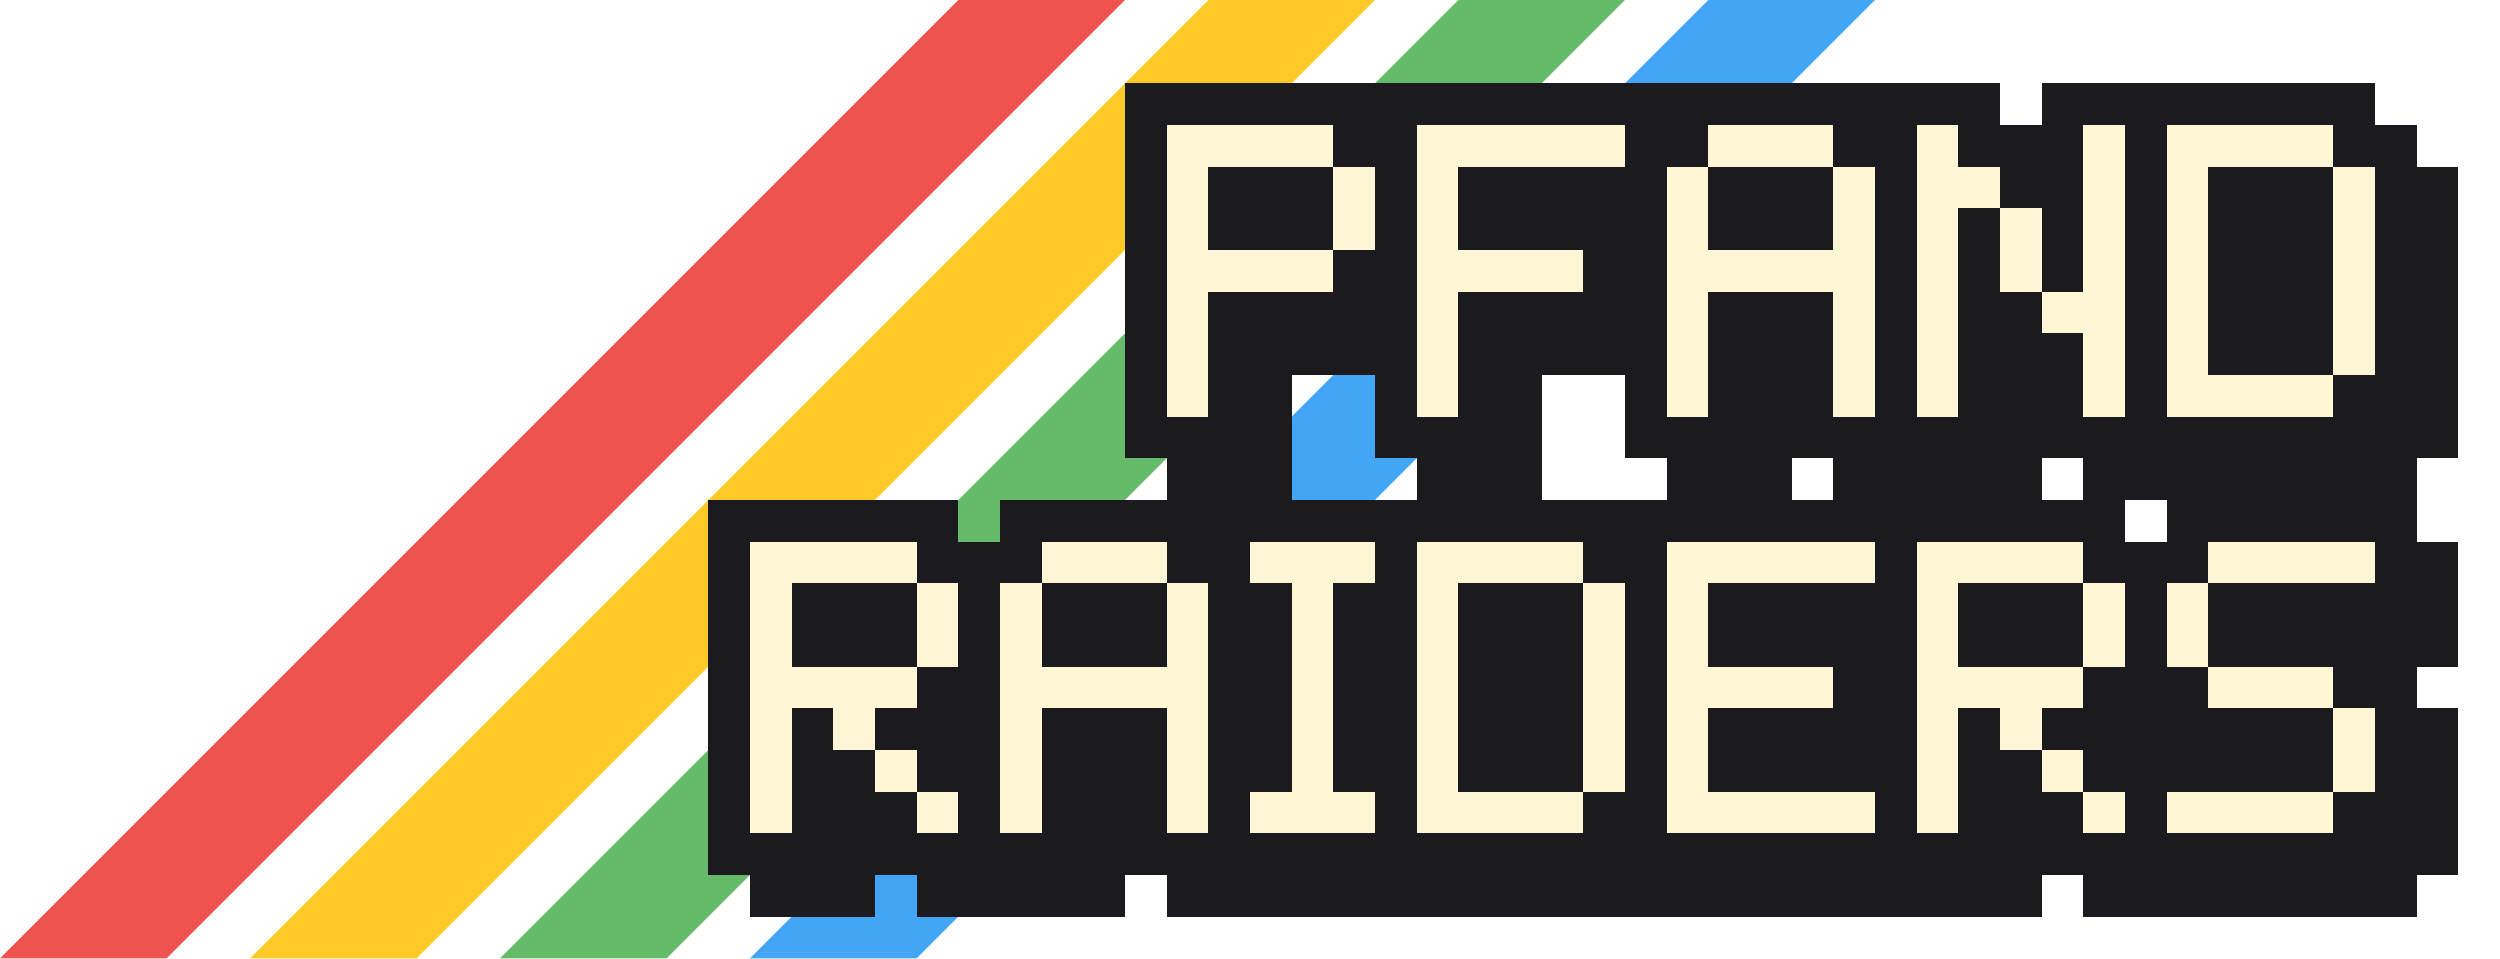
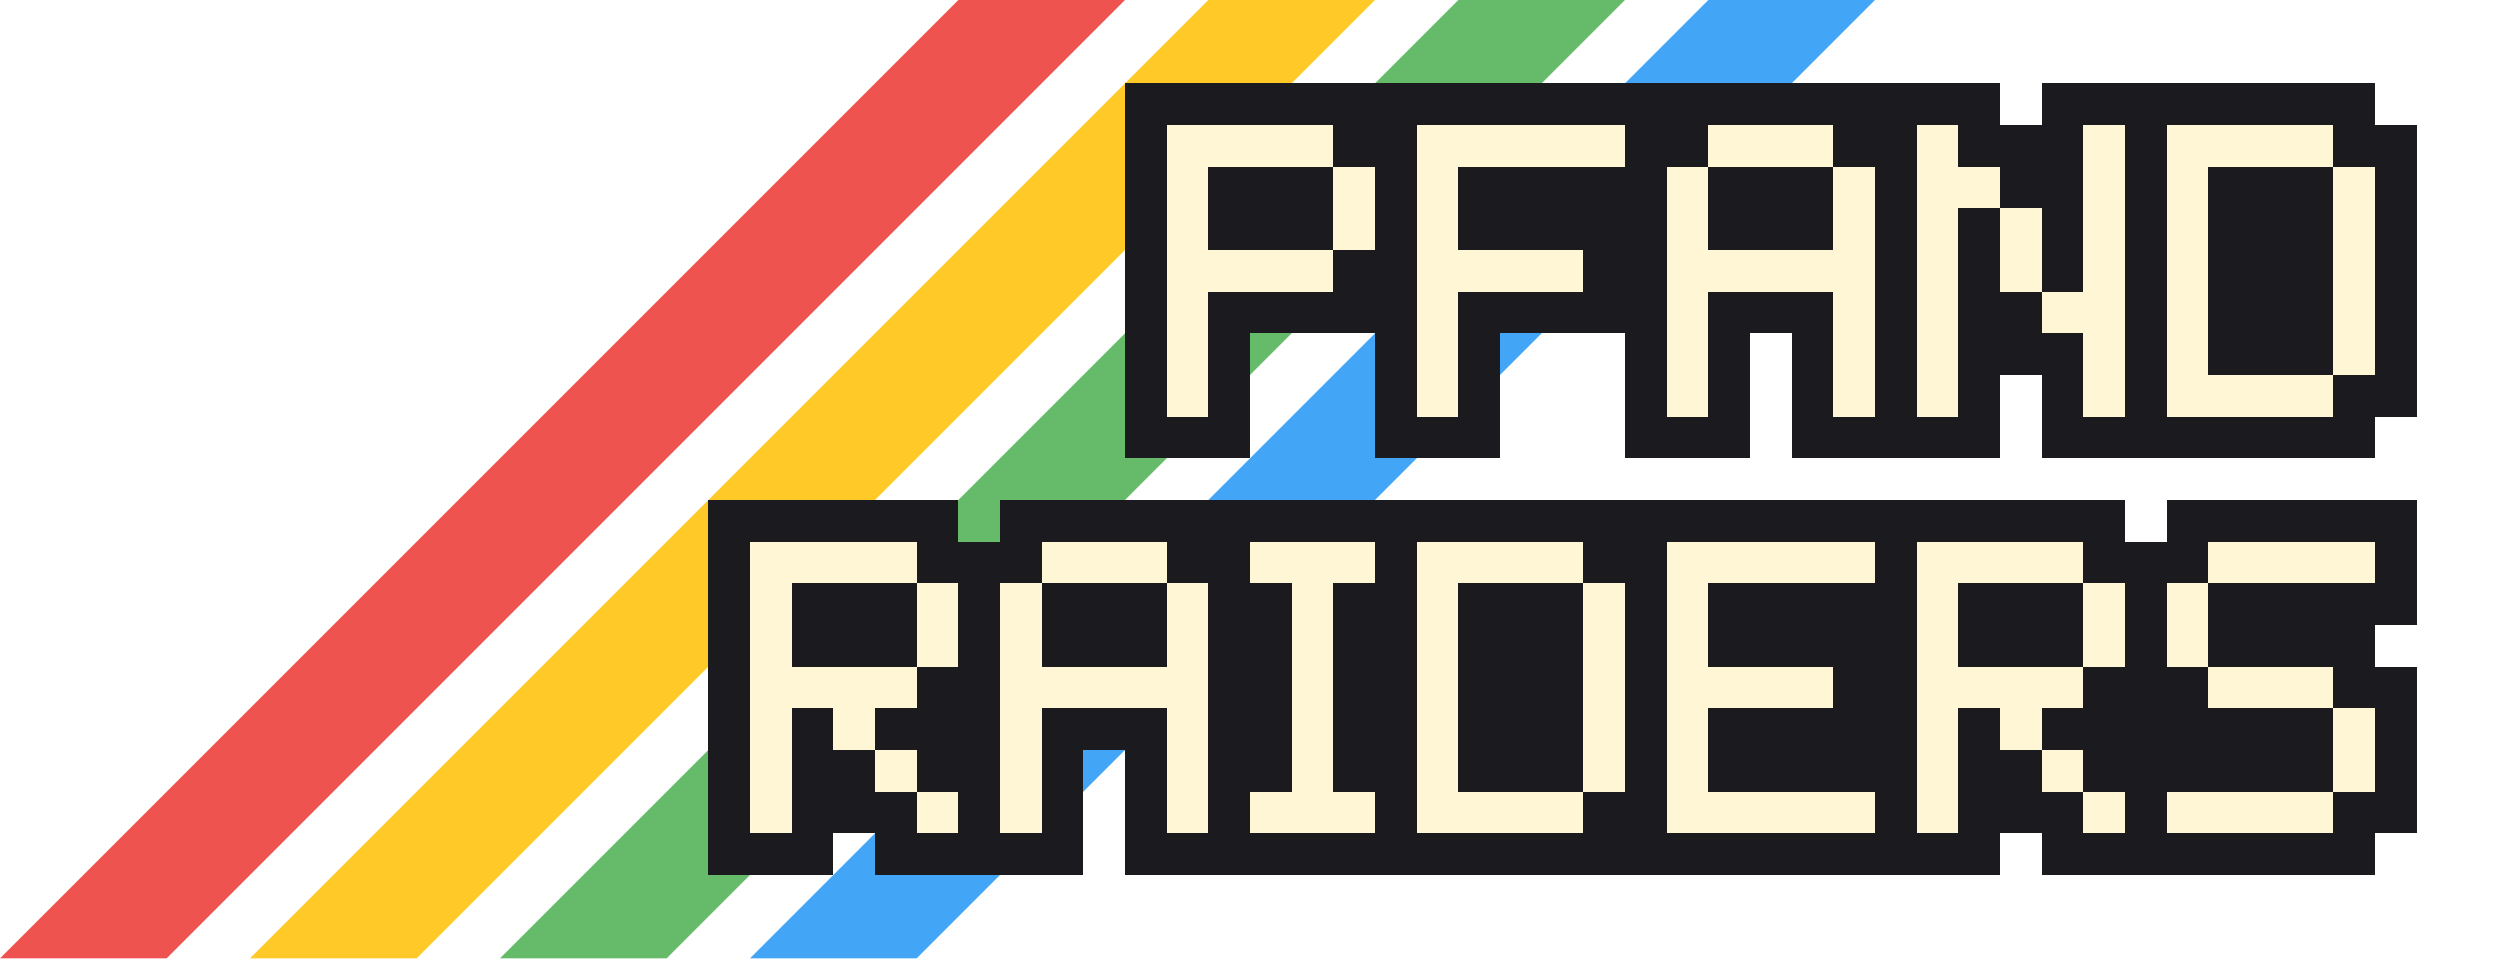
<svg xmlns="http://www.w3.org/2000/svg" viewBox="0 0 60 23" width="480" height="184">
  <polygon fill="#ef5350" points="0,23 4,23 27,0 23,0" />
  <polygon fill="#ffca28" points="6,23 10,23 33,0 29,0" />
  <polygon fill="#66bb6a" points="12,23 16,23 39,0 35,0" />
  <polygon fill="#42a5f5" points="18,23 22,23 45,0 41,0" />
-   <path fill="#1b1b1f" shape-rendering="crispEdges" d="M27 2h21v1h-21zM49 2h8v1h-8zM27 3h1v7h-1zM32 3h2v1h-2zM39 3h2v1h-2zM44 3h2v1h-2zM47 3h3v1h-3zM51 3h1v7h-1zM56 3h2v1h-2zM29 4h3v2h-3zM33 4h1v2h-1zM35 4h5v2h-5zM41 4h3v2h-3zM45 4h1v6h-1zM48 4h2v1h-2zM53 4h3v5h-3zM57 4h2v5h-2zM47 5h1v2h-1zM49 5h1v2h-1zM32 6h2v1h-2zM38 6h2v1h-2zM29 7h5v2h-5zM35 7h5v2h-5zM41 7h3v3h-3zM47 7h2v1h-2zM47 8h3v2h-3zM29 9h2v1h-2zM33 9h1v1h-1zM35 9h2v1h-2zM39 9h1v1h-1zM56 9h3v1h-3zM27 10h4v1h-4zM33 10h4v1h-4zM39 10h20v1h-20zM28 11h3v1h-3zM34 11h3v1h-3zM40 11h3v1h-3zM44 11h5v1h-5zM50 11h8v1h-8zM17 12h6v1h-6zM24 12h27v1h-27zM52 12h6v1h-6zM17 13h1v7h-1zM22 13h3v1h-3zM28 13h2v1h-2zM33 13h1v1h-1zM38 13h2v1h-2zM45 13h1v1h-1zM50 13h3v1h-3zM57 13h2v1h-2zM19 14h3v2h-3zM23 14h1v2h-1zM25 14h3v2h-3zM29 14h2v5h-2zM32 14h2v5h-2zM35 14h3v5h-3zM39 14h1v5h-1zM41 14h5v2h-5zM47 14h3v2h-3zM51 14h1v2h-1zM53 14h6v2h-6zM22 16h2v1h-2zM44 16h2v1h-2zM50 16h3v1h-3zM56 16h2v1h-2zM19 17h1v1h-1zM21 17h3v1h-3zM25 17h3v3h-3zM41 17h5v2h-5zM47 17h1v1h-1zM49 17h7v1h-7zM57 17h2v2h-2zM19 18h2v1h-2zM22 18h2v1h-2zM47 18h2v1h-2zM50 18h6v1h-6zM19 19h3v1h-3zM23 19h1v1h-1zM29 19h1v1h-1zM33 19h1v1h-1zM38 19h2v1h-2zM45 19h1v1h-1zM47 19h3v1h-3zM51 19h1v1h-1zM56 19h3v1h-3zM17 20h42v1h-42zM18 21h3v1h-3zM22 21h5v1h-5zM28 21h21v1h-21zM50 21h8v1h-8z" />
+   <path fill="#1b1b1f" shape-rendering="crispEdges" d="M27 2h21v1h-21zM49 2h8v1h-8zM27 3h1v7h-1zM32 3h2v1h-2zM39 3h2v1h-2zM44 3h2v1h-2zM47 3h3v1h-3zM51 3h1v7h-1zM56 3h2v1h-2zM29 4h3v2h-3zM33 4h1v2h-1zM35 4h5v2h-5zM41 4h3v2h-3zM45 4h1v6h-1zM48 4h2v1h-2zM53 4h3v5h-3zM57 4h1v5h-1zM47 5h1v2h-1zM49 5h1v2h-1zM32 6h2v1h-2zM38 6h2v1h-2zM29 7h5v1h-5zM35 7h5v1h-5zM41 7h3v1h-3zM47 7h2v1h-2zM29 8h1v2h-1zM33 8h1v2h-1zM35 8h1v2h-1zM39 8h1v2h-1zM41 8h1v2h-1zM43 8h1v2h-1zM47 8h3v1h-3zM47 9h1v1h-1zM49 9h1v1h-1zM56 9h2v1h-2zM27 10h3v1h-3zM33 10h3v1h-3zM39 10h3v1h-3zM43 10h5v1h-5zM49 10h8v1h-8zM17 12h6v1h-6zM24 12h27v1h-27zM52 12h6v1h-6zM17 13h1v7h-1zM22 13h3v1h-3zM28 13h2v1h-2zM33 13h1v1h-1zM38 13h2v1h-2zM45 13h1v1h-1zM50 13h3v1h-3zM57 13h1v1h-1zM19 14h3v2h-3zM23 14h1v2h-1zM25 14h3v2h-3zM29 14h2v5h-2zM32 14h2v5h-2zM35 14h3v5h-3zM39 14h1v5h-1zM41 14h5v2h-5zM47 14h3v2h-3zM51 14h1v2h-1zM53 14h5v1h-5zM53 15h4v1h-4zM22 16h2v1h-2zM44 16h2v1h-2zM50 16h3v1h-3zM56 16h2v1h-2zM19 17h1v1h-1zM21 17h3v1h-3zM25 17h3v1h-3zM41 17h5v2h-5zM47 17h1v1h-1zM49 17h7v1h-7zM57 17h1v2h-1zM19 18h2v1h-2zM22 18h2v1h-2zM25 18h1v2h-1zM27 18h1v2h-1zM47 18h2v1h-2zM50 18h6v1h-6zM19 19h3v1h-3zM23 19h1v1h-1zM29 19h1v1h-1zM33 19h1v1h-1zM38 19h2v1h-2zM45 19h1v1h-1zM47 19h3v1h-3zM51 19h1v1h-1zM56 19h2v1h-2zM17 20h3v1h-3zM21 20h5v1h-5zM27 20h21v1h-21zM49 20h8v1h-8z" />
  <path fill="#fff6d6" shape-rendering="crispEdges" d="M28 3h4v1h-4zM34 3h5v1h-5zM41 3h3v1h-3zM46 3h1v1h-1zM50 3h1v4h-1zM52 3h4v1h-4zM28 4h1v2h-1zM32 4h1v2h-1zM34 4h1v2h-1zM40 4h1v2h-1zM44 4h1v2h-1zM46 4h2v1h-2zM52 4h1v5h-1zM56 4h1v5h-1zM46 5h1v5h-1zM48 5h1v2h-1zM28 6h4v1h-4zM34 6h4v1h-4zM40 6h5v1h-5zM28 7h1v3h-1zM34 7h1v3h-1zM40 7h1v3h-1zM44 7h1v3h-1zM49 7h2v1h-2zM50 8h1v2h-1zM52 9h4v1h-4zM18 13h4v1h-4zM25 13h3v1h-3zM30 13h3v1h-3zM34 13h4v1h-4zM40 13h5v1h-5zM46 13h4v1h-4zM53 13h4v1h-4zM18 14h1v2h-1zM22 14h1v2h-1zM24 14h1v2h-1zM28 14h1v2h-1zM31 14h1v5h-1zM34 14h1v5h-1zM38 14h1v5h-1zM40 14h1v2h-1zM46 14h1v2h-1zM50 14h1v2h-1zM52 14h1v2h-1zM18 16h4v1h-4zM24 16h5v1h-5zM40 16h4v1h-4zM46 16h4v1h-4zM53 16h3v1h-3zM18 17h1v3h-1zM20 17h1v1h-1zM24 17h1v3h-1zM28 17h1v3h-1zM40 17h1v2h-1zM46 17h1v3h-1zM48 17h1v1h-1zM56 17h1v2h-1zM21 18h1v1h-1zM49 18h1v1h-1zM22 19h1v1h-1zM30 19h3v1h-3zM34 19h4v1h-4zM40 19h5v1h-5zM50 19h1v1h-1zM52 19h4v1h-4z" />
</svg>
